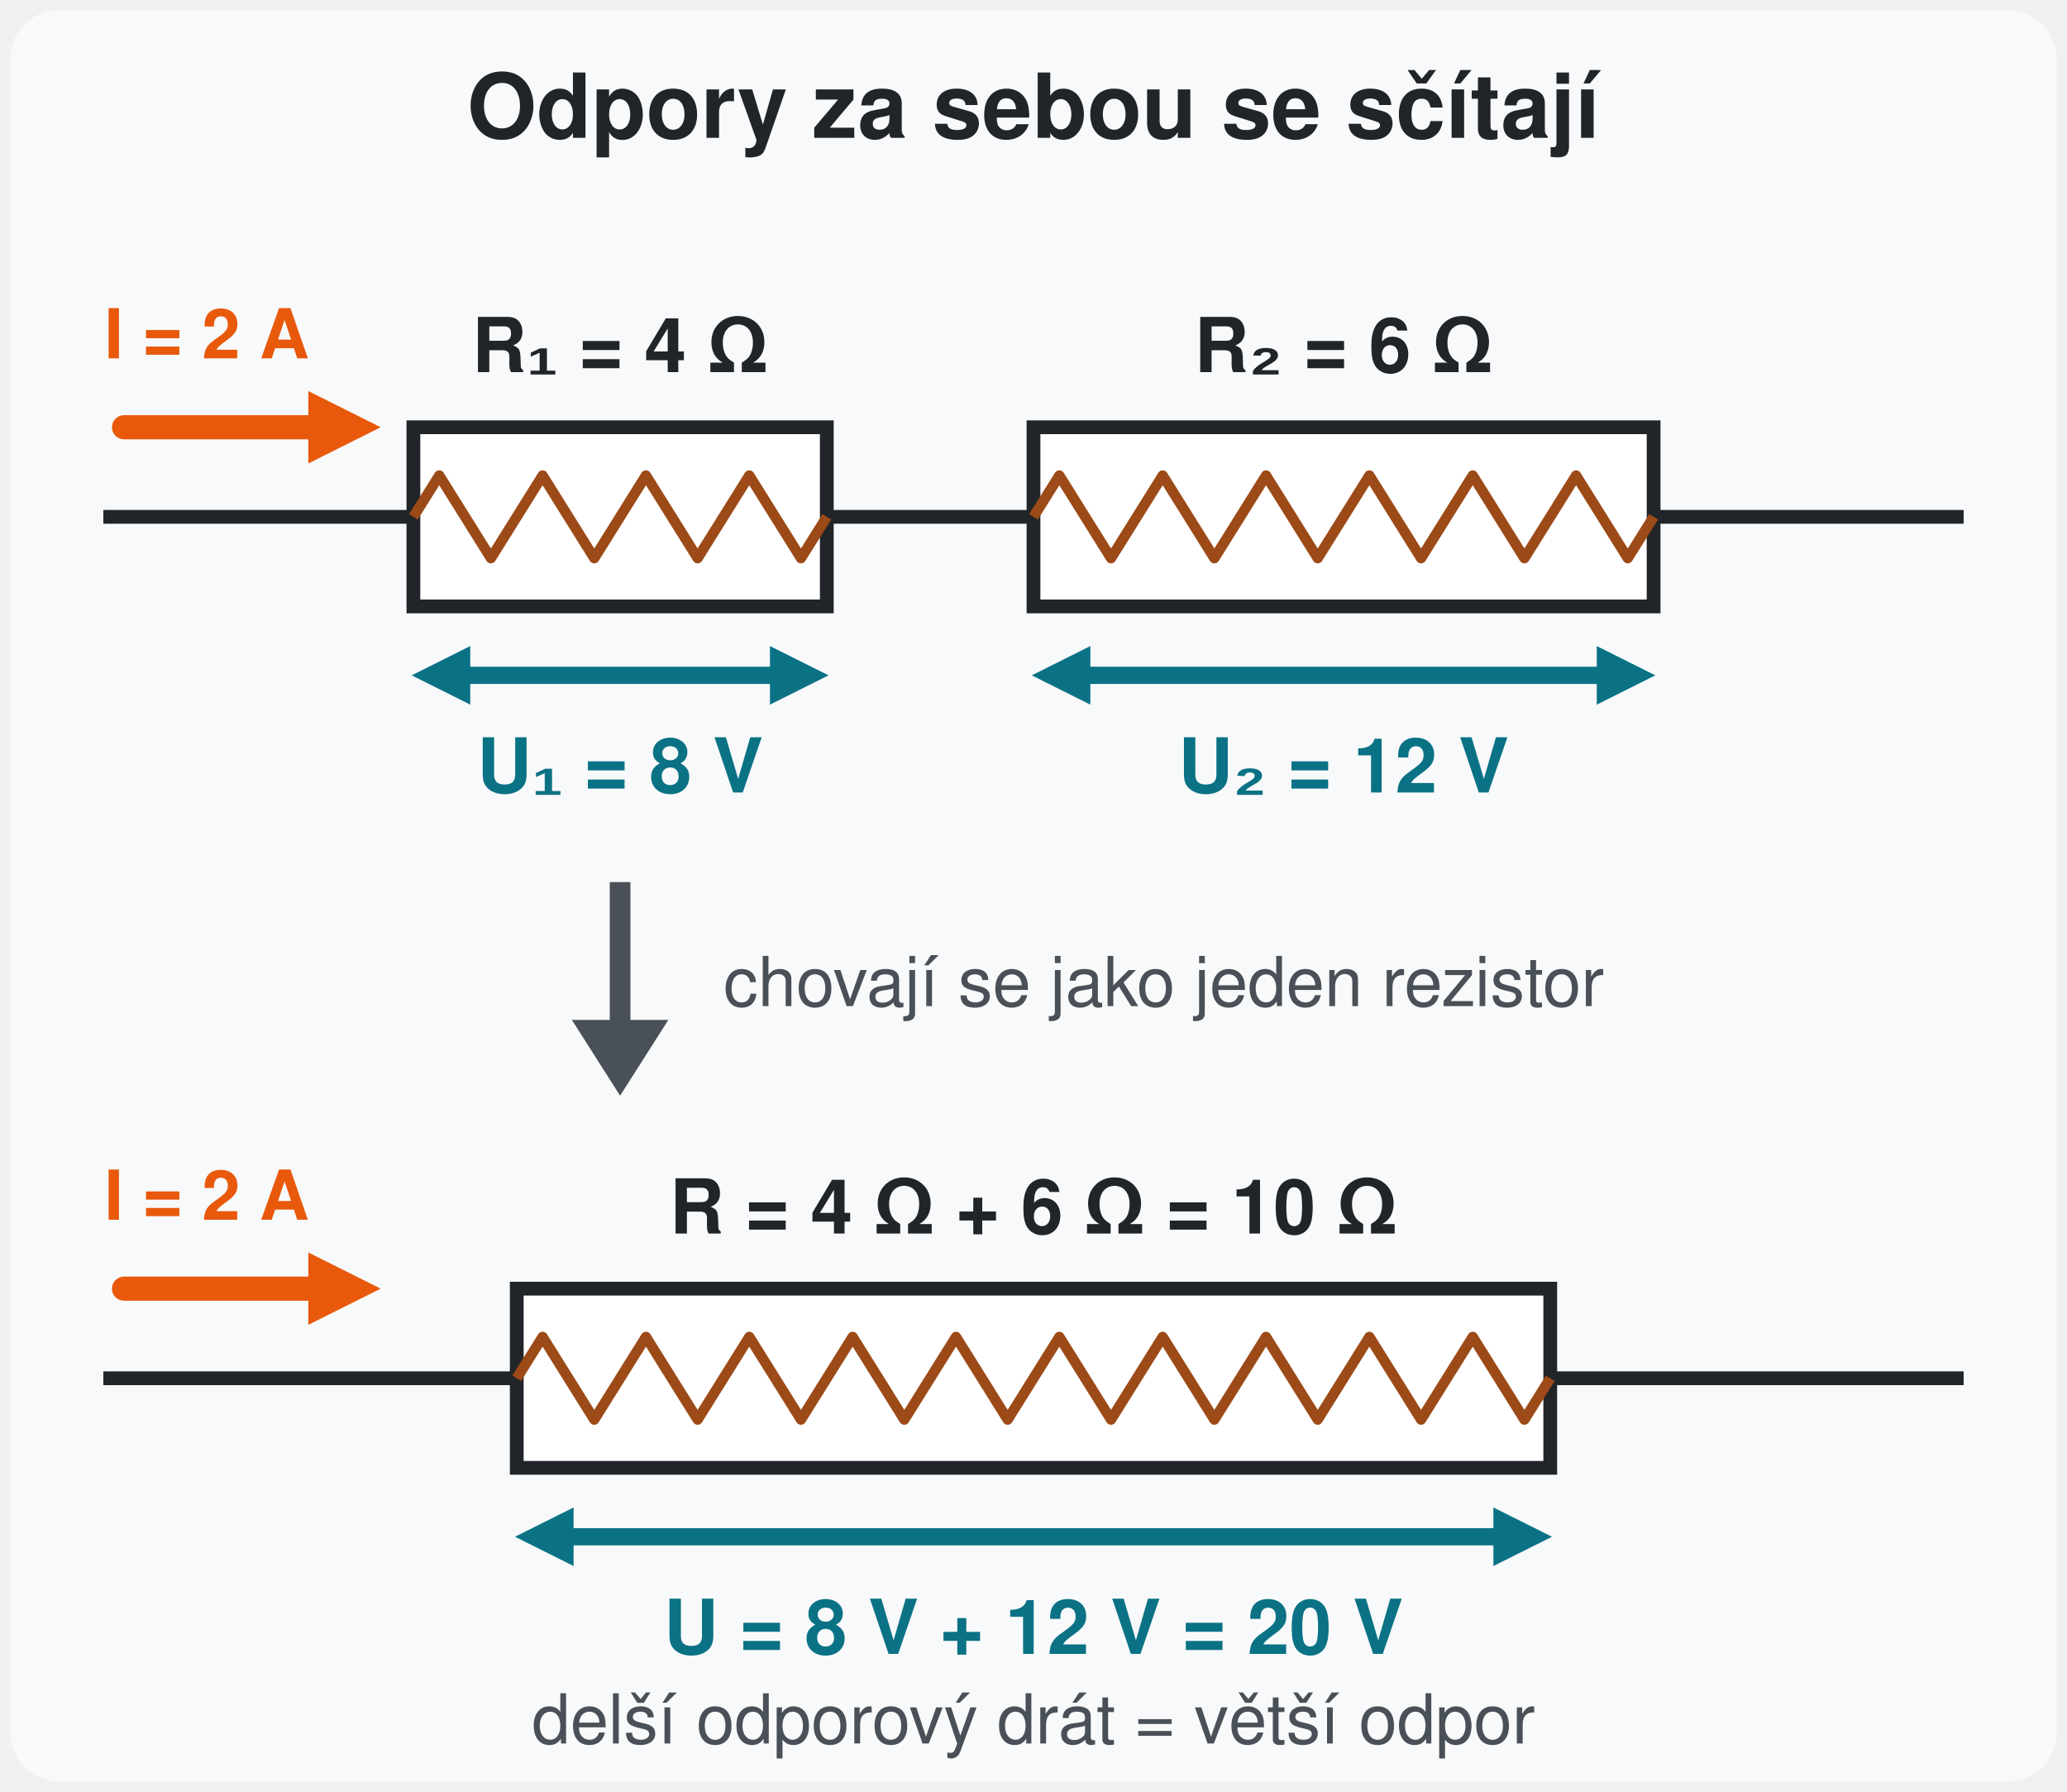
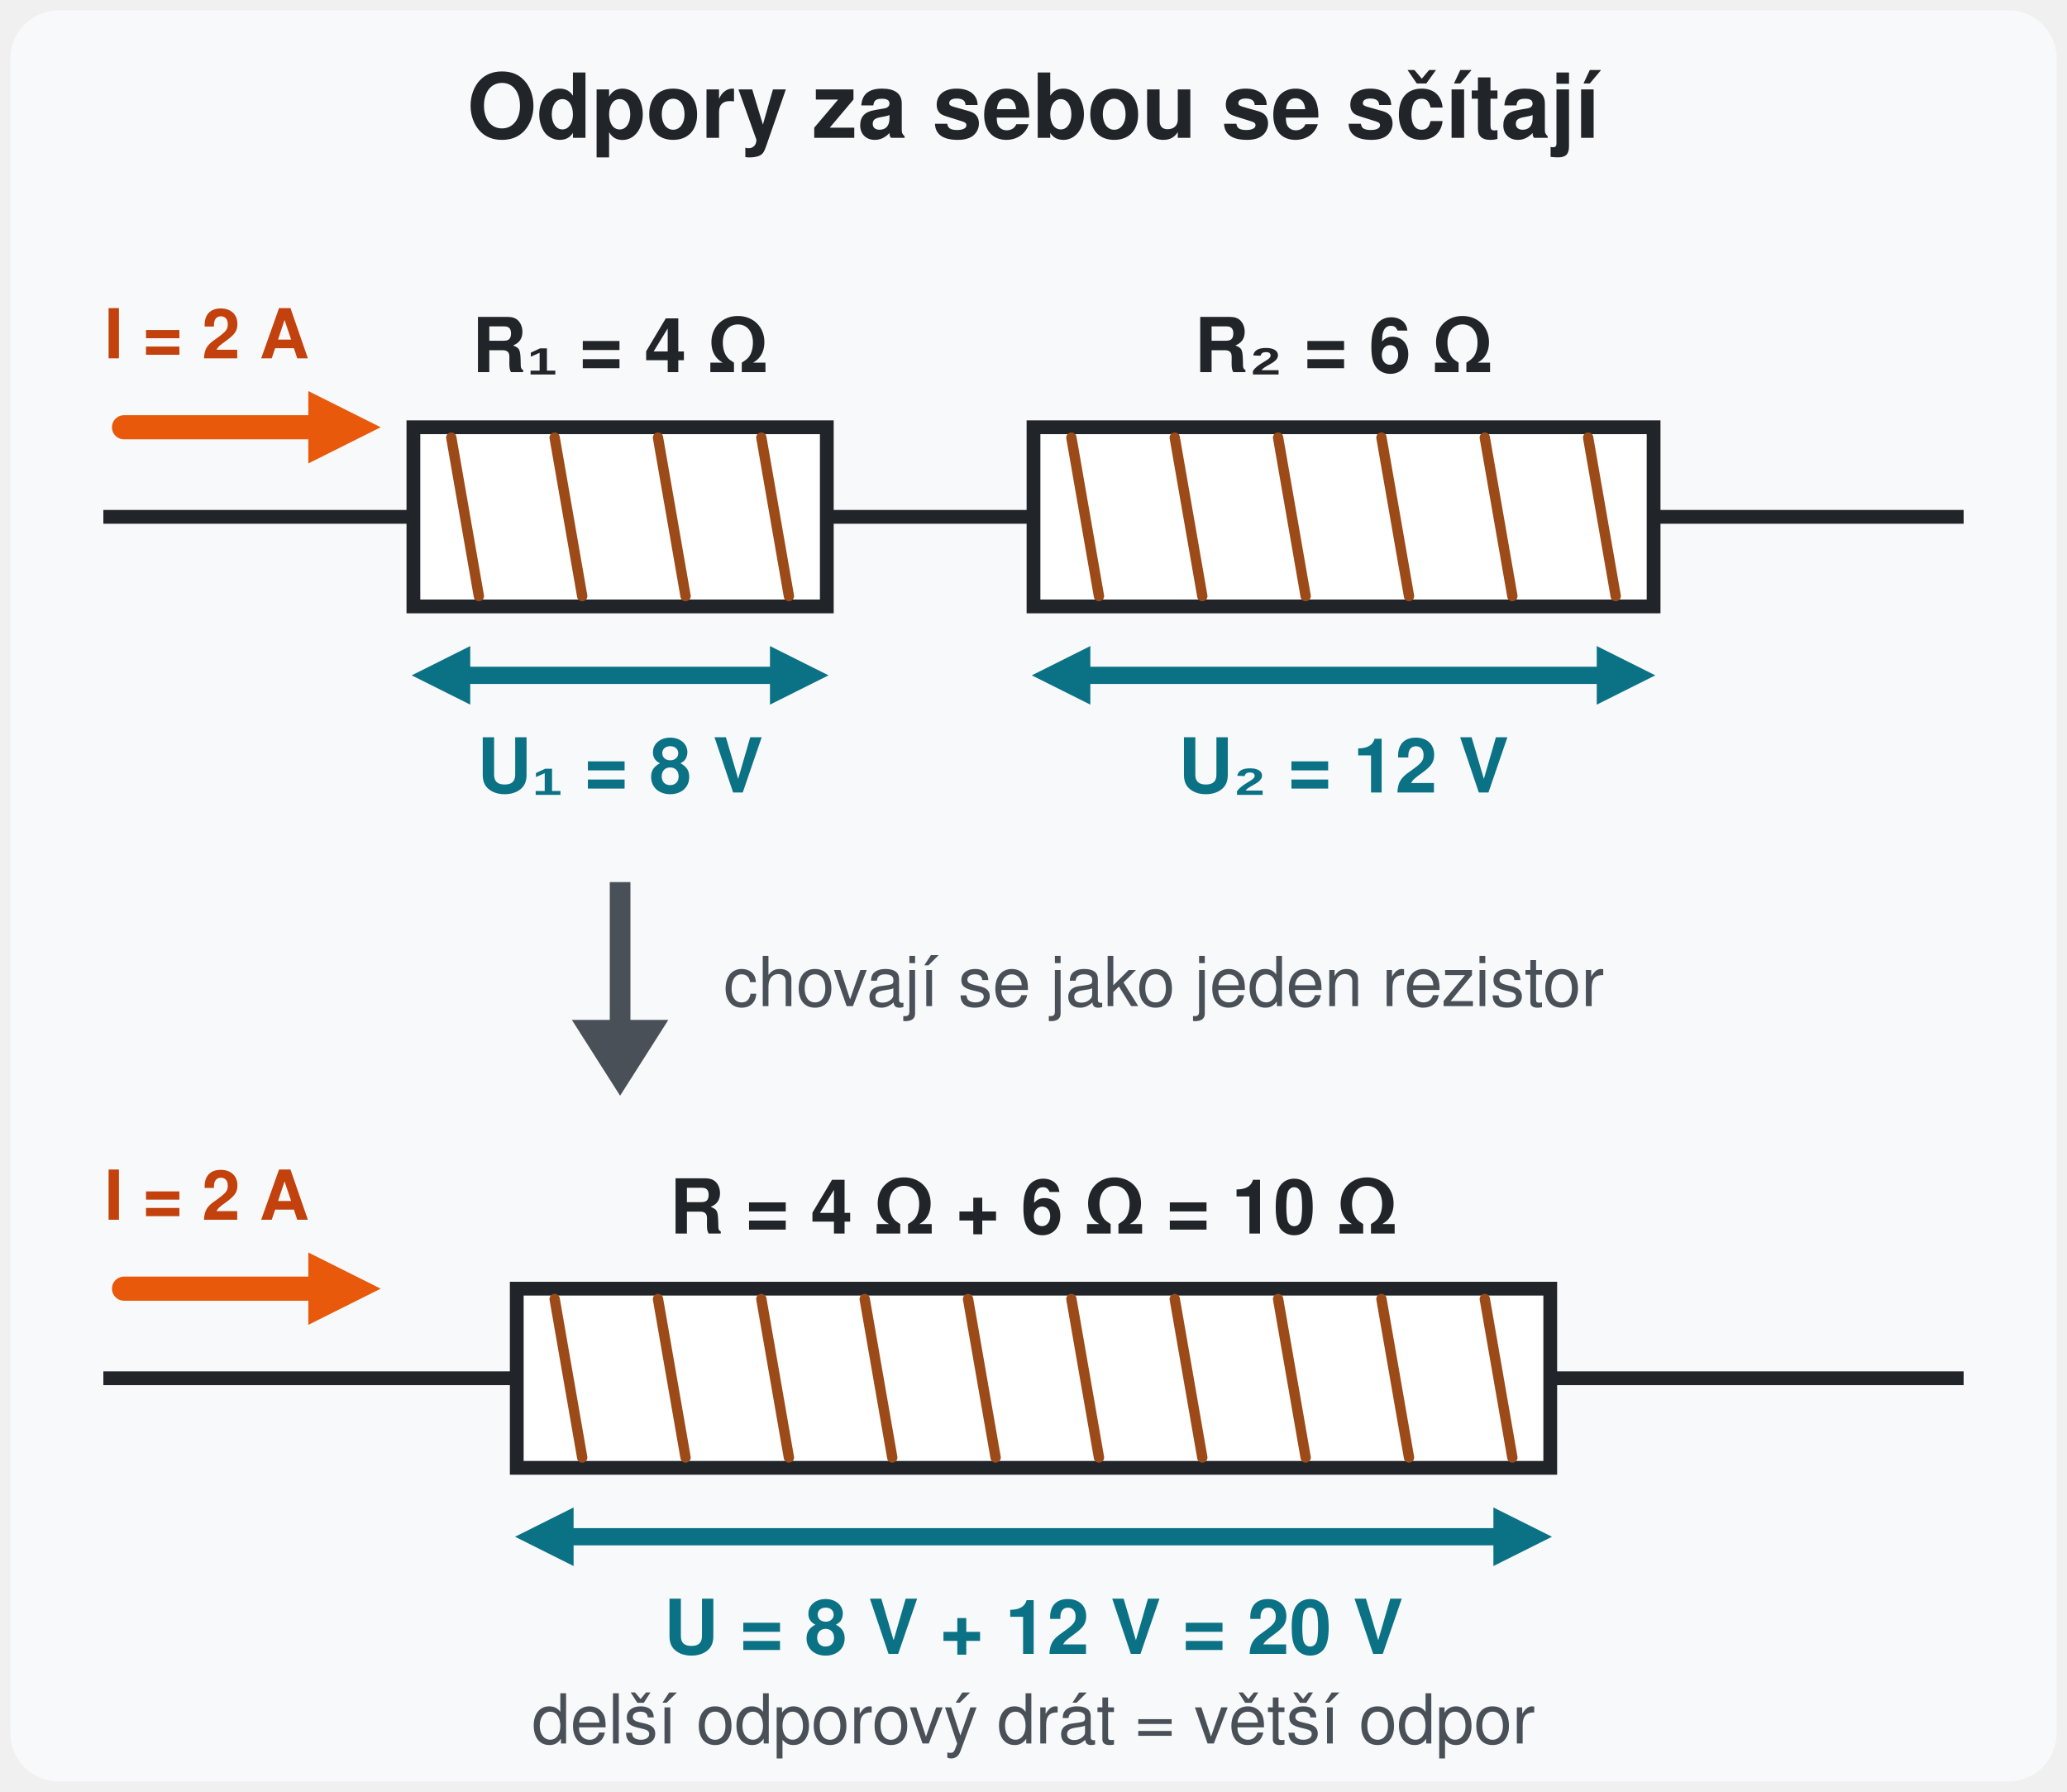
<svg xmlns="http://www.w3.org/2000/svg" viewBox="0 0 600 520" font-family="'Segoe UI', Helvetica, Arial, sans-serif" role="img" aria-label="Nahoře dva rezistory za sebou: R₁ = 4 Ω s kratším odporovým drátem a R₂ = 6 Ω s delším drátem. Prochází jimi stejný proud I = 2 A; na R₁ je napětí 8 V, na R₂ 12 V. Šipka dolů: chovají se jako jeden rezistor. Dole jeden rezistor s drátem tak dlouhým jako oba dohromady: R = 4 Ω + 6 Ω = 10 Ω, napětí U = 8 V + 12 V = 20 V, proud I = 2 A.">
  <style>
/* Předloha: PDF lekce 28, s. 5 (rezistory za sebou se chovají jako jeden rezistor s větším odporem – sčítá se délka
   odporového drátu; R = R₁ + R₂). Obrázek v PDF chybí, nakresleno podle textu PDF a výkladu § 4.
   Čísla z výkladu (zvídavé): R₁ = 4 Ω, R₂ = 6 Ω, I = 2 A → U₁ = 8 V, U₂ = 12 V, R = 10 Ω, U = 20 V.
-    Odporový drát: 1 zub klikatky na 1 Ω, takže délka drátu 4 + 6 = 10 zubů. Statický obrázek. */
+    Odporový drát: 1 závit navinutého drátu (šikmá čárka) na 1 Ω, takže 4 + 6 = 10 závitů; drát je kreslen jako vinutí na válečku
+    (stejně jako v lekci Závislost odporu na vodiči), ne jako klikatka (ta je v lekcích značka rezistoru). Statický obrázek. */
</style>
  <defs>
    <marker id="v-ora" viewBox="0 0 10 10" refX="5" refY="5" markerWidth="3" markerHeight="3" orient="auto">
      <path d="M0 0L10 5L0 10Z" fill="#e8590c" />
    </marker>
    <marker id="v-nap" viewBox="0 0 10 10" refX="5" refY="5" markerWidth="3.4" markerHeight="3.4" orient="auto-start-reverse">
      <path d="M0 0L10 5L0 10Z" fill="#0b7285" />
    </marker>
  </defs>
  <rect x="3" y="3" width="594" height="514" rx="14" fill="#f8f9fa" />
  <text x="300" y="40" font-size="26" font-weight="bold" fill="#212529" text-anchor="middle">Odpory za sebou se sčítají</text>
  <path d="M30 150H120M240 150H300M480 150H570" fill="none" stroke="#212529" stroke-width="4" />
  <rect x="120" y="124" width="120" height="52" fill="#fff" stroke="#212529" stroke-width="4" />
-   <path d="M120 150L127.5 138L142.5 162L150 150L157.5 138L172.5 162L180 150L187.5 138L202.5 162L210 150L217.5 138L232.5 162L240 150" fill="none" stroke="#9c4a17" stroke-width="3" stroke-linejoin="round" />
+   <path d="M131 127L139 173M161 127L169 173M191 127L199 173M221 127L229 173" fill="none" stroke="#9c4a17" stroke-width="3" stroke-linecap="round" />
  <rect x="300" y="124" width="180" height="52" fill="#fff" stroke="#212529" stroke-width="4" />
-   <path d="M300 150L307.5 138L322.5 162L330 150L337.5 138L352.5 162L360 150L367.5 138L382.5 162L390 150L397.5 138L412.5 162L420 150L427.5 138L442.5 162L450 150L457.5 138L472.5 162L480 150" fill="none" stroke="#9c4a17" stroke-width="3" stroke-linejoin="round" />
+   <path d="M311 127L319 173M341 127L349 173M371 127L379 173M401 127L409 173M431 127L439 173M461 127L469 173" fill="none" stroke="#9c4a17" stroke-width="3" stroke-linecap="round" />
  <text x="180" y="108" font-size="22" font-weight="bold" fill="#212529" text-anchor="middle">R₁ = 4 Ω</text>
  <text x="390" y="108" font-size="22" font-weight="bold" fill="#212529" text-anchor="middle">R₂ = 6 Ω</text>
  <line x1="36" y1="124" x2="100" y2="124" stroke="#e8590c" stroke-width="7" stroke-linecap="round" marker-end="url(#v-ora)" />
-   <text x="60" y="104" font-size="20" font-weight="bold" fill="#e8590c" text-anchor="middle">I = 2 A</text>
+   <text x="60" y="104" font-size="20" font-weight="bold" fill="#c2410c" text-anchor="middle">I = 2 A</text>
  <line x1="128" y1="196" x2="232" y2="196" stroke="#0b7285" stroke-width="5" marker-start="url(#v-nap)" marker-end="url(#v-nap)" />
  <text x="180" y="230" font-size="22" font-weight="bold" fill="#0b7285" text-anchor="middle">U₁ = 8 V</text>
  <line x1="308" y1="196" x2="472" y2="196" stroke="#0b7285" stroke-width="5" marker-start="url(#v-nap)" marker-end="url(#v-nap)" />
  <text x="390" y="230" font-size="22" font-weight="bold" fill="#0b7285" text-anchor="middle">U₂ = 12 V</text>
  <path d="M180 256V300" stroke="#495057" stroke-width="6" />
  <path d="M166 296L180 318L194 296Z" fill="#495057" />
  <text x="210" y="292" font-size="20" fill="#495057" text-anchor="start">chovají se jako jeden rezistor</text>
  <path d="M30 400H150M450 400H570" fill="none" stroke="#212529" stroke-width="4" />
  <rect x="150" y="374" width="300" height="52" fill="#fff" stroke="#212529" stroke-width="4" />
-   <path d="M150 400L157.5 388L172.5 412L180 400L187.5 388L202.5 412L210 400L217.5 388L232.5 412L240 400L247.5 388L262.5 412L270 400L277.5 388L292.5 412L300 400L307.5 388L322.5 412L330 400L337.5 388L352.5 412L360 400L367.5 388L382.5 412L390 400L397.5 388L412.5 412L420 400L427.5 388L442.5 412L450 400" fill="none" stroke="#9c4a17" stroke-width="3" stroke-linejoin="round" />
+   <path d="M161 377L169 423M191 377L199 423M221 377L229 423M251 377L259 423M281 377L289 423M311 377L319 423M341 377L349 423M371 377L379 423M401 377L409 423M431 377L439 423" fill="none" stroke="#9c4a17" stroke-width="3" stroke-linecap="round" />
  <text x="300" y="358" font-size="22" font-weight="bold" fill="#212529" text-anchor="middle">R = 4 Ω + 6 Ω = 10 Ω</text>
  <line x1="36" y1="374" x2="100" y2="374" stroke="#e8590c" stroke-width="7" stroke-linecap="round" marker-end="url(#v-ora)" />
-   <text x="60" y="354" font-size="20" font-weight="bold" fill="#e8590c" text-anchor="middle">I = 2 A</text>
+   <text x="60" y="354" font-size="20" font-weight="bold" fill="#c2410c" text-anchor="middle">I = 2 A</text>
  <line x1="158" y1="446" x2="442" y2="446" stroke="#0b7285" stroke-width="5" marker-start="url(#v-nap)" marker-end="url(#v-nap)" />
  <text x="300" y="480" font-size="22" font-weight="bold" fill="#0b7285" text-anchor="middle">U = 8 V + 12 V = 20 V</text>
  <text x="300" y="506" font-size="20" fill="#495057" text-anchor="middle">delší odporový drát = větší odpor</text>
</svg>
